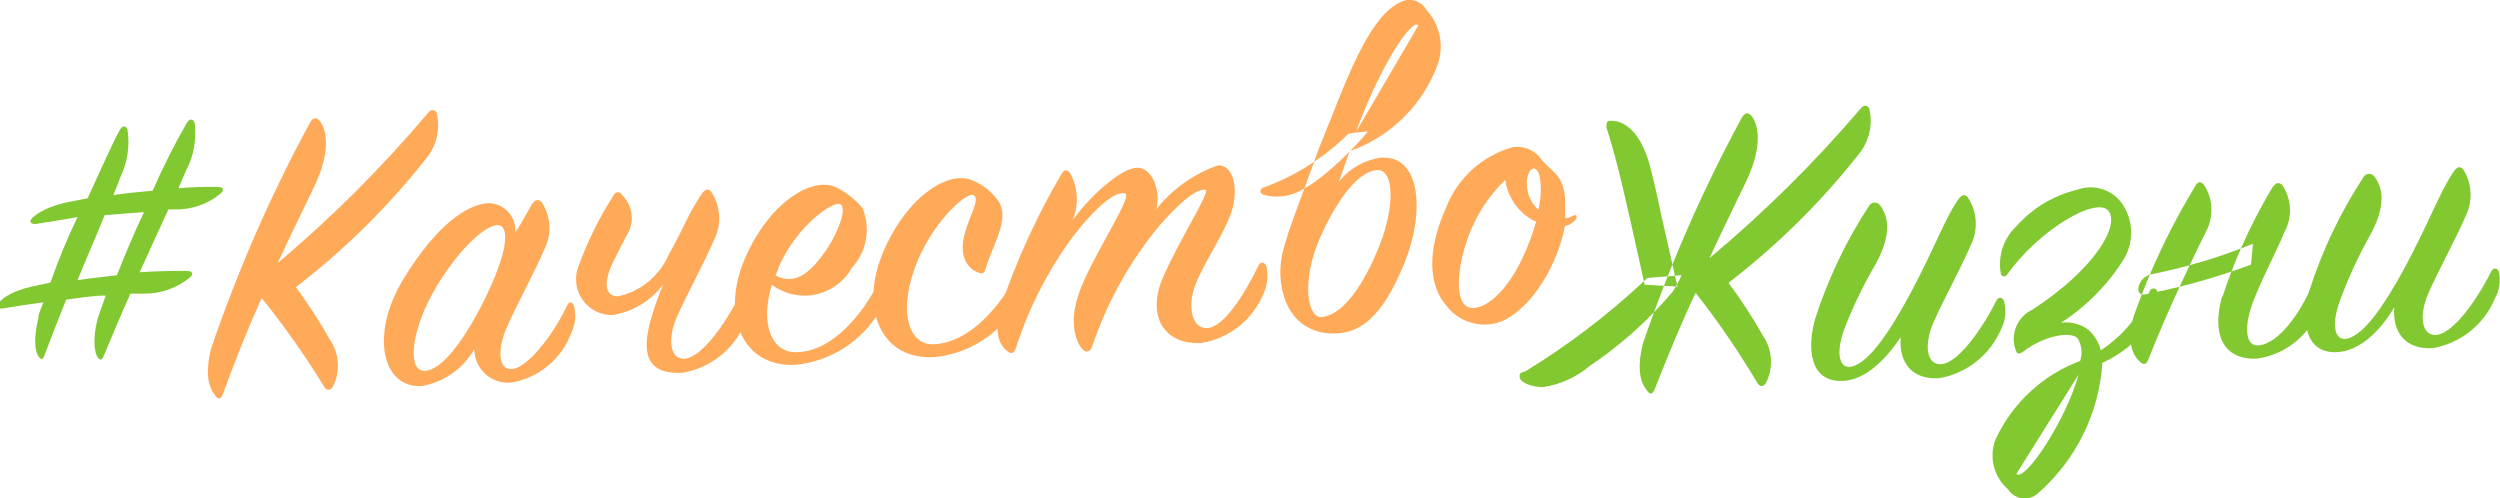
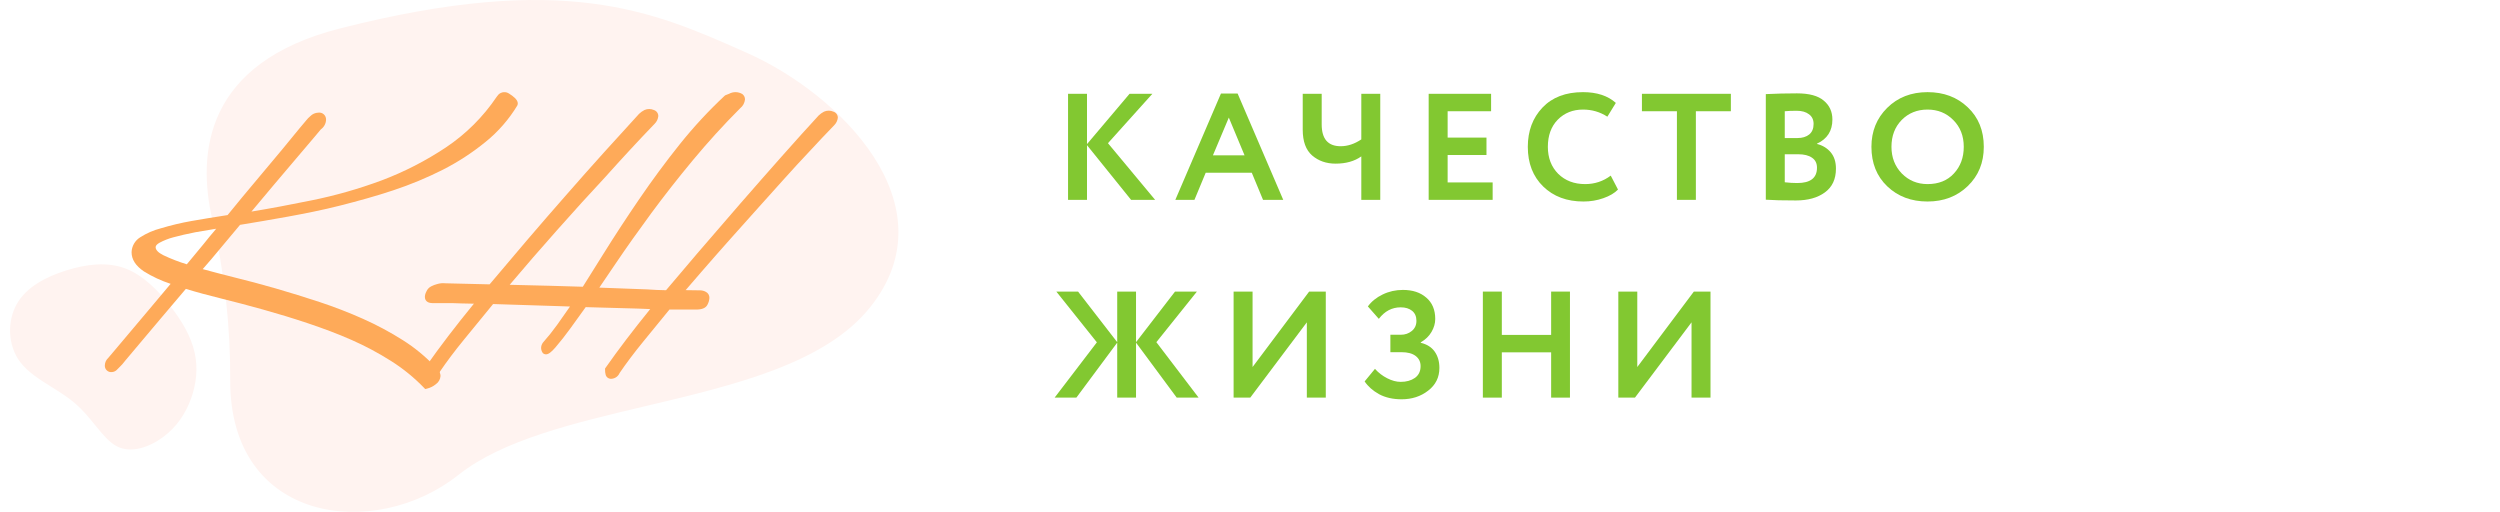
- <svg xmlns="http://www.w3.org/2000/svg" width="241" height="48" viewBox="0 0 241 48">
-   <g>
-     <g>
-       <g>
-         <path fill="#feaa59" d="M21.46 38.05c-.156.392-.391.497-.653.157-.68-.835-1.072-2.037-.47-4.57a141.645 141.645 0 0 1 9.568-21.858c.34-.523.654-.497 1.02 0 .601.94.915 2.925-.601 6.137-.968 2.037-2.222 4.57-3.556 7.443a121.212 121.212 0 0 0 14.51-14.494c.262-.34.602-.34.81 0a5.06 5.06 0 0 1-1.045 4.465A71.178 71.178 0 0 1 28.52 27.683a46.66 46.66 0 0 1 3.268 5.04 4.463 4.463 0 0 1 .261 4.623c-.235.313-.522.313-.758 0-1.834-3-3.86-5.88-6.065-8.618-1.281 2.82-2.563 6.032-3.765 9.323z" />
-       </g>
-       <g>
-         <path fill="#feaa59" d="M51.215 19.795c.34-.574.68-.653.994-.313a4.54 4.54 0 0 1 .235 4.622c-.81 1.933-2.615 5.223-3.582 7.443-.967 2.22-.837 4.205.575 4.022 1.412-.183 3.843-3.16 5.23-6.111.182-.392.47-.444.653 0 .237.87.154 1.797-.236 2.612a7.521 7.521 0 0 1-5.751 4.805 3.244 3.244 0 0 1-3.608-3.212 7.315 7.315 0 0 1-5.046 3.551c-3.896.235-4.994-5.04-1.804-10.29 3.19-5.248 6.17-7.233 8.183-7.338a2.617 2.617 0 0 1 2.487 1.775c.117.345.16.71.127 1.072.68-1.045 1.125-1.933 1.543-2.638zm-3.242 1.907c-1.333 0-4.235 2.846-6.327 6.685-2.091 3.84-2.327 7.417-.706 7.365 1.621-.053 3.739-2.847 5.647-6.634 2.38-4.753 2.615-7.364 1.386-7.416z" />
-       </g>
-       <g>
-         <path fill="#feaa59" d="M59.031 30.368a3.454 3.454 0 0 1-3.47-2.981 3.444 3.444 0 0 1 .176-1.641 34.222 34.222 0 0 1 3.451-6.973.418.418 0 0 1 .758 0 3.106 3.106 0 0 1 .47 3.917c-.94 1.776-1.516 2.978-1.62 3.265-.758 2.089 0 2.611.784 2.611a6.88 6.88 0 0 0 4.837-3.917c1.673-3.03 1.908-3.97 3.137-5.824.392-.6.68-.705 1.02-.313a4.62 4.62 0 0 1 .235 4.675c-.81 1.932-2.614 5.223-3.556 7.364-.94 2.142-.68 4.179.81 4.022 1.491-.157 3.714-3.056 5.23-6.085.183-.392.549-.444.758 0a3.626 3.626 0 0 1-.21 2.612 7.991 7.991 0 0 1-6.012 4.83c-4.942.288-3.713-3.942-1.909-8.513a7.479 7.479 0 0 1-4.889 2.951z" />
-       </g>
-       <g>
-         <path fill="#feaa59" d="M76.686 33.955c3.477 0 6.327-3.552 7.843-6.398.183-.34.523-.366.706 0a3.391 3.391 0 0 1-.549 2.611 10.607 10.607 0 0 1-7.843 4.988c-5.23.392-7.425-4.727-5.02-10.263 2.405-5.537 6.536-7.835 8.706-6.868a7.842 7.842 0 0 1 2.615 2.037 5.4 5.4 0 0 1-1.02 5.745 5.225 5.225 0 0 1-3.481 2.576 5.236 5.236 0 0 1-4.232-.93c-1.202 3.89.053 6.502 2.275 6.502zm2.928-9.793c1.229-1.828 2.04-4.048 1.412-4.466-.628-.418-4.236 2.037-5.987 6.111 0 .261-.21.522-.288.731 2.118 1.175 3.687-.731 4.863-2.376z" />
-       </g>
-       <g>
-         <path fill="#feaa59" d="M96.315 19.504c.994 1.698-.575 4.022-1.28 6.32-.131.523-.288.653-.863.392-1.02-.444-1.7-1.671-1.203-3.578.497-1.906 1.516-3.395.915-3.813-.601-.417-3.713 2.299-5.386 6.216-2.039 4.857-.941 8.252 1.517 8.148 3.503-.157 6.327-3.682 7.843-6.398.183-.34.575-.418.758 0a3.784 3.784 0 0 1-.601 2.611 10.451 10.451 0 0 1-7.844 5.014c-5.228.392-7.398-4.674-4.993-10.21 2.405-5.537 6.458-7.835 8.628-6.79a5.54 5.54 0 0 1 2.51 2.088z" />
-       </g>
-       <g>
-         <path fill="#feaa59" d="M109.624 16.165c1.412 0 2.301 2.115 1.857 3.996a13.072 13.072 0 0 1 5.96-4.231c1.517 0 1.988 2.403 1.255 4.544-.731 2.142-2.614 4.805-3.45 6.947-.837 2.141-.34 4.335 1.176 4.204 1.516-.13 3.425-3.003 4.889-6.006.183-.392.523-.418.758 0a4.07 4.07 0 0 1-.235 2.611 7.835 7.835 0 0 1-6.013 4.832c-3.634.209-5.23-2.612-3.791-6.111 1.438-3.5 4.81-8.67 4.157-8.67-.654 0-1.726.443-4.288 3.316a36.342 36.342 0 0 0-6.615 11.804c-.209.522-.549.653-.94.261-.393-.391-1.413-2.193-.393-5.223 1.177-3.551 5.36-9.558 4.497-9.793-.863-.235-2.615 1.07-4.994 4.126a37.511 37.511 0 0 0-5.542 10.838c-.157.392-.393.575-.785.261-.967-.731-1.255-2.115-.653-4.283a69.039 69.039 0 0 1 5.856-12.822c.262-.47.601-.444.863 0a5.219 5.219 0 0 1 .209 4.465c1.726-2.402 4.706-5.04 6.222-5.066z" />
-       </g>
-       <g>
-         <path fill="#feaa59" d="M124.392 18.772a4.762 4.762 0 0 1-2.614 0c-.445-.235-.288-.575 0-.679a22.728 22.728 0 0 0 4.902-2.491c-.344.95-.658 1.805-.943 2.578-.467.267-.922.473-1.345.592zm2.288-3.17c.155-.43.316-.878.483-1.348 2.327-5.615 4.55-12.535 7.844-14.05a1.858 1.858 0 0 1 2.483.731 5.222 5.222 0 0 1 1.125 5.223 13.943 13.943 0 0 1-8.456 8.395c1.02-1.032 1.705-1.845 1.684-1.866-.052-.052-1.83.183-1.83.183a22.715 22.715 0 0 1-3.333 2.732zm-.943 2.578c1.51-.862 3.16-2.356 4.363-3.568-.358.928-.668 1.93-1.028 2.907a6.224 6.224 0 0 1 4.105-2.325c3.843-.209 4.157 5.38 2.222 10.133-2.196 5.406-4.314 6.685-6.536 6.816-2.876.157-5.23-1.671-5.438-5.589-.063-2.057.617-3.777 2.312-8.374zm4.38-3.612l.042-.015-.059.059.018-.044zm-2.614 15.982c1.961-.235 3.974-3.082 5.464-6.842 1.49-3.76 1.464-7.365-.209-7.312-1.673.052-3.79 2.611-5.542 6.607-1.752 3.995-1.255 7.756.287 7.573zm9.23-28.1c-.576-.757-3.635 3.76-6.014 10.263" />
-       </g>
-       <g>
-         <path fill="#feaa59" d="M150.86 21.784c-.68 3.604-3.06 7.834-6.092 9.192a4.607 4.607 0 0 1-5.36-1.54c-1.987-2.325-1.569-5.98 0-9.428a9.688 9.688 0 0 1 6.327-5.798 2.853 2.853 0 0 1 2.928 1.254c1.046 1.227 2.3 1.462 2.222 4.466v.966c0 .34.497 0 .837-.13.34-.131.314.182.157.417a1.7 1.7 0 0 1-1.02.6zm-3.609-.888a5.225 5.225 0 0 1-2.144-3.552 14.573 14.573 0 0 0-2.98 4.1c-1.569 3.265-1.987 7.156-.837 8.018 1.15.862 3.687-.705 5.517-4.675.52-1.103.948-2.248 1.28-3.421a3.138 3.138 0 0 1-.836-.47zm1.203-3.787c-.288-1.332-1.098-1.018-1.255.209a3.418 3.418 0 0 0 1.098 2.899c.248-1 .3-2.037.157-3.056z" />
-       </g>
-       <g>
-         <path fill="#82c831" d="M162.1 26.532c-.131.306-.277.606-.437.898l-.193-.848zm-.837 1.567a39.19 39.19 0 0 1-1.82 2.006 141.404 141.404 0 0 0-1.082 3.06c-.6 2.533-.209 3.735.471 4.57.261.34.497.235.654-.157 1.307-3.29 2.614-6.502 3.974-9.349a82.139 82.139 0 0 1 5.987 8.749c.235.313.523.313.758 0a4.462 4.462 0 0 0-.262-4.623 46.99 46.99 0 0 0-3.32-5.092 71.157 71.157 0 0 0 12.523-12.353 5.064 5.064 0 0 0 1.046-4.465c-.21-.34-.523-.34-.81 0a121.296 121.296 0 0 1-14.59 14.441c1.334-2.872 2.59-5.432 3.557-7.442 1.516-3.213 1.202-5.197.6-6.138-.365-.496-.679-.522-1.019 0a141.444 141.444 0 0 0-6.706 14.188l.246 1.088-.705.056c-.121.304-.241.61-.36.915l1.151.067c-.093.162-.19.322-.293.479zm-8.052 7.207a9.024 9.024 0 0 1-4.445 2.011c-1.202 0-2.248-.47-2.274-.992-.026-.522.235-.34.627-.575a70.586 70.586 0 0 0 11.35-8.64l.075.336 1.861.107c-.329.848-.65 1.698-.962 2.552a39.206 39.206 0 0 1-6.232 5.201zm5.259-8.197l-.71-3.189c-.889-3.97-1.752-8.07-2.902-11.647 0-.418 0-.68.523-.627 1.046 0 2.484.81 3.425 3.526.392 1.2.863 3.29 1.385 5.771l1.033 4.55c-.155.381-.308.763-.46 1.145l-1.958.155-.336.316zm3.086.51l.107-.19.045.2z" />
-       </g>
-       <g>
-         <path fill="#82c831" d="M177.445 36.722c-2.98 0-3.242-3.134-2.484-5.928a44.871 44.871 0 0 1 5.23-10.969.627.627 0 0 1 1.071 0c.994 1.332.889 3.213-.47 5.667a42.885 42.885 0 0 0-3.007 6.242c-.758 2.09-.55 3.604.418 3.63 1.647 0 3.765-3.03 5.804-6.79 2.38-4.413 3.425-7.364 4.68-9.219.392-.6.68-.705 1.02-.313a4.618 4.618 0 0 1 .235 4.675c-.81 1.932-2.615 5.223-3.556 7.364-.94 2.142-.68 4.179.81 4.022 1.491-.157 3.713-3.056 5.23-6.085.183-.392.549-.444.758 0 .247.87.164 1.8-.235 2.612a7.991 7.991 0 0 1-6.014 4.83c-2.614.158-3.895-1.488-3.712-3.942-1.334 1.984-3.425 4.256-5.778 4.204z" />
-       </g>
-       <g>
-         <path fill="#82c831" d="M200.29 32.621c-.627-.705-3.163-.313-5.228 1.254-.288.235-.575.313-.706 0a3.13 3.13 0 0 1 1.568-4.022c6.066-3.944 8.497-8.2 7.295-9.558-1.203-1.358-6.72 1.932-9.7 6.137-.235.34-.523.235-.627 0a5.009 5.009 0 0 1 1.464-4.597 11.375 11.375 0 0 1 5.908-3.551 3.716 3.716 0 0 1 4.236 1.253 4.906 4.906 0 0 1 .157 5.563 19.623 19.623 0 0 1-5.961 6.006 3.585 3.585 0 0 1 2.614.68 3.786 3.786 0 0 1 1.203 1.984 12.408 12.408 0 0 0 4.706-5.667.391.391 0 0 1 .758 0 3.992 3.992 0 0 1-.444 2.612 10.872 10.872 0 0 1-4.863 4.256 18.266 18.266 0 0 1-6.275 12.64 1.883 1.883 0 0 1-2.797-.418 4.308 4.308 0 0 1-1.23-4.83 14.686 14.686 0 0 1 8.158-7.574 2.609 2.609 0 0 0-.235-2.168zm-5.908 13.058c.81.835 4.81-5.223 5.987-9.559" />
-       </g>
-       <g>
-         <path fill="#82c831" d="M207.09 34.679c-.157.392-.392.574-.784.209-.89-.784-1.203-2.142-.654-4.283.26-.748.534-1.492.82-2.23a.812.812 0 0 0 .409-.016 64.89 64.89 0 0 0 3.233-.719c-1.089 2.372-2.184 4.885-3.024 7.039zm4.55-16.766c.26-.47.6-.444.888 0a4.436 4.436 0 0 1 .235 4.204c-.501.995-1.078 2.175-1.682 3.45-1.24.34-2.493.635-3.756.886a1.672 1.672 0 0 0-.081.024 66.226 66.226 0 0 1 4.395-8.564zm5.359 7.6c-.626.232-1.256.454-1.889.667-.305.797-.59 1.602-.856 2.414h-.053c-.967 3.473-.026 6.111 3.347 5.98a7.508 7.508 0 0 0 5.987-4.7 2.974 2.974 0 0 0 .13-2.612c-.209-.365-.496-.392-.68 0-1.202 2.951-3.346 5.85-5.228 6.033-1.333.157-1.412-1.802-.654-3.944.759-2.141 2.353-5.092 3.112-6.972a4.357 4.357 0 0 0-.21-4.545c-.366-.339-.653-.208-.993.314a51.743 51.743 0 0 0-2.99 5.81c.388-.148.775-.3 1.16-.456zm-6.885 2.127c.325-.708.65-1.403.967-2.072a54.187 54.187 0 0 0 4.94-1.61c-.32.733-.624 1.474-.91 2.222a64.873 64.873 0 0 1-4.997 1.46zm-2.87-1.163a66.219 66.219 0 0 0-.772 1.899c-.673-.177-.316-1.54.772-1.899z" />
-       </g>
-       <g>
-         <path fill="#82c831" d="M225.105 33.954c-2.98 0-3.242-3.134-2.484-5.929a44.844 44.844 0 0 1 5.23-10.968.627.627 0 0 1 1.071 0c.994 1.332.889 3.212-.47 5.667a42.832 42.832 0 0 0-2.903 6.32c-.758 2.09-.549 3.578.419 3.63 1.647 0 3.765-3.03 5.804-6.79 2.379-4.413 3.425-7.364 4.68-9.219.392-.6.68-.705 1.02-.313a4.618 4.618 0 0 1 .182 4.544c-.81 1.933-2.614 5.223-3.555 7.364-.942 2.142-.68 4.179.81 4.022 1.49-.156 3.713-3.055 5.229-6.085.183-.391.55-.444.758 0 .19.861.06 1.762-.366 2.534a7.991 7.991 0 0 1-6.013 4.831c-2.615.157-3.896-1.489-3.713-3.943-1.255 2.167-3.346 4.335-5.7 4.335z" />
-       </g>
-       <g>
-         <path fill="#82c831" d="M3.399 21.597c-.419 0-.602-.209-.366-.496.235-.287 1.15-1.07 3.268-1.567l2.144-.418c1.202-2.611 2.352-5.223 3.058-6.502.262-.523.576-.575.785-.13a7.827 7.827 0 0 1-.732 4.7c-.157.496-.419 1.07-.628 1.619 1.23-.183 2.615-.313 3.791-.418a67.176 67.176 0 0 1 3.268-6.503c.288-.47.628-.496.785 0a7.827 7.827 0 0 1-.837 4.57c-.235.549-.497 1.097-.732 1.698a32.51 32.51 0 0 1 3.713-.13c.575 0 .732.235.418.574a6.593 6.593 0 0 1-4.523 1.593h-.575c-.837 1.828-1.804 3.891-2.772 6.059 1.752-.13 3.347-.13 4.497-.13.575 0 .706.234.418.574a6.907 6.907 0 0 1-4.496 1.619h-1.308c-.888 1.959-1.751 4.022-2.614 6.085-.13.34-.34.366-.575 0-.236-.366-.497-1.515 0-3.578.209-.627.47-1.436.81-2.324-1.307 0-2.614.235-3.817.392a219.764 219.764 0 0 0-2.118 5.432c-.13.391-.34.365-.575 0-.235-.366-.523-1.437 0-3.578 0-.47.288-1.019.497-1.593-1.307.183-2.614.365-4 .6-.497 0-.55 0-.366-.417C0 28.91.915 28.126 3.033 27.63l1.83-.392a60.323 60.323 0 0 1 2.614-6.32c-1.28.261-2.667.444-4.078.68zm6.693-.861c-.785 1.958-1.7 3.995-2.615 6.267 1.177-.183 2.615-.313 3.791-.47.758-1.906 1.647-4.048 2.615-6.085z" />
-       </g>
-     </g>
-   </g>
+ <svg xmlns="http://www.w3.org/2000/svg" width="210" height="43" viewBox="0 0 210 43" fill="none">
+   <path fill-rule="evenodd" clip-rule="evenodd" d="M17.846 18.49C18.861 22.909 19.361 27.428 19.338 31.959C19.304 43.949 31.476 45.478 38.524 39.882C42.207 36.961 48.151 35.553 54.207 34.119C61.68 32.35 69.324 30.54 73.104 25.795C79.947 17.206 70.512 7.886 62.75 4.445C62.661 4.405 62.572 4.366 62.483 4.326C54.817 0.925 47.351 -2.387 28.591 2.381C17.193 5.269 16.541 12.876 17.846 18.49ZM16.043 33.494C16.493 32.254 16.645 30.914 16.345 29.596C16.048 28.276 15.3 26.977 14.284 25.678C13.266 24.381 11.982 23.081 10.479 22.53C8.979 21.983 7.261 22.184 5.573 22.714C3.882 23.241 2.219 24.099 1.409 25.54C0.596 26.984 0.637 29.01 1.7 30.419C2.33 31.253 3.318 31.872 4.325 32.502C5.016 32.934 5.716 33.371 6.315 33.889C6.963 34.448 7.494 35.1 7.987 35.706C8.612 36.475 9.176 37.169 9.844 37.505C11.042 38.104 12.568 37.553 13.707 36.709C14.844 35.867 15.594 34.731 16.043 33.494Z" fill="#FFF3F0" />
+   <path d="M70.006 9.378C69.882 9.323 69.748 9.294 69.612 9.294C69.477 9.294 69.343 9.323 69.219 9.378C69.052 9.463 68.9 9.572 68.766 9.701C67.848 10.699 66.808 11.848 65.683 13.12C64.557 14.392 63.391 15.716 62.184 17.103C60.976 18.49 59.777 19.881 58.581 21.275C57.66 22.351 56.782 23.385 55.947 24.379C55.416 24.379 54.889 24.338 54.368 24.309L50.342 24.16C50.778 23.525 51.235 22.851 51.713 22.139C52.623 20.793 53.629 19.373 54.706 17.912C55.784 16.451 56.965 14.945 58.198 13.461C59.431 11.978 60.772 10.495 62.176 9.093C62.29 9.002 62.384 8.89 62.453 8.763C62.523 8.635 62.566 8.495 62.581 8.351C62.581 8.263 62.561 8.177 62.522 8.098C62.483 8.019 62.425 7.951 62.355 7.899C62.187 7.798 61.995 7.744 61.8 7.74C61.604 7.737 61.411 7.785 61.24 7.88L61.125 7.925C61.063 7.944 61.002 7.967 60.943 7.995L60.88 8.036C59.524 9.303 58.261 10.666 57.102 12.115C55.914 13.599 54.766 15.156 53.693 16.729C52.619 18.301 51.601 19.855 50.669 21.353C50.067 22.32 49.496 23.231 48.957 24.086C47.278 24.031 45.242 23.979 42.813 23.923C44.128 22.369 45.461 20.83 46.78 19.347C48.225 17.719 49.581 16.221 50.821 14.897C51.532 14.103 52.231 13.334 52.92 12.59C53.611 11.848 54.302 11.107 55.004 10.383C55.169 10.214 55.272 9.995 55.297 9.76C55.3 9.645 55.265 9.532 55.198 9.439C55.131 9.345 55.036 9.276 54.926 9.241C54.801 9.185 54.666 9.157 54.53 9.157C54.394 9.157 54.259 9.185 54.135 9.241C53.968 9.326 53.816 9.435 53.681 9.564C52.753 10.572 51.77 11.653 50.732 12.805C49.695 13.957 48.632 15.155 47.545 16.399C46.458 17.635 45.366 18.894 44.269 20.177C43.172 21.461 42.125 22.697 41.127 23.886L37.412 23.797C37.187 23.772 36.958 23.792 36.74 23.856C36.562 23.9 36.39 23.965 36.227 24.049C36.036 24.144 35.886 24.307 35.808 24.505C35.735 24.639 35.694 24.787 35.689 24.939C35.689 25.061 35.73 25.455 36.316 25.462H37.49C37.862 25.462 38.289 25.462 38.776 25.488L39.808 25.51C38.267 27.394 36.918 29.159 35.797 30.762L35.752 30.825V30.888C35.747 31.04 35.765 31.192 35.804 31.34C35.834 31.443 35.9 31.532 35.988 31.592C36.077 31.652 36.184 31.68 36.291 31.67C36.439 31.661 36.581 31.611 36.702 31.525C36.823 31.439 36.917 31.321 36.974 31.184C37.524 30.376 38.192 29.486 38.965 28.54C39.737 27.594 40.54 26.608 41.42 25.54L43.875 25.618C44.866 25.648 45.916 25.681 47.025 25.718L47.88 25.748C47.513 26.282 47.158 26.788 46.813 27.268C46.435 27.795 46.029 28.303 45.599 28.789L45.554 28.863C45.481 28.985 45.447 29.127 45.455 29.269C45.464 29.411 45.515 29.547 45.602 29.66C45.673 29.728 45.768 29.765 45.866 29.764C46.071 29.764 46.301 29.59 46.654 29.185C47.073 28.696 47.497 28.158 47.913 27.583C48.329 27.009 48.745 26.437 49.198 25.799L50.398 25.833L53.607 25.922L54.617 25.963C53.191 27.721 51.932 29.375 50.87 30.891L50.825 30.954V31.032C50.82 31.186 50.838 31.34 50.877 31.488C50.907 31.591 50.972 31.68 51.061 31.74C51.15 31.8 51.257 31.828 51.364 31.818C51.512 31.809 51.654 31.759 51.775 31.673C51.896 31.587 51.99 31.469 52.047 31.333C52.597 30.524 53.265 29.634 54.038 28.688C54.721 27.85 55.453 26.955 56.233 26.003H56.605H58.48C58.974 26.003 59.294 25.87 59.431 25.588C59.524 25.415 59.579 25.224 59.591 25.028C59.596 24.921 59.569 24.814 59.513 24.722C59.458 24.629 59.376 24.555 59.279 24.509C59.145 24.436 58.996 24.395 58.844 24.39L57.593 24.372L58.874 22.888C59.704 21.932 60.537 20.983 61.374 20.044L63.803 17.329C64.583 16.457 65.279 15.682 65.891 15.004C66.594 14.22 67.296 13.458 67.997 12.716C68.688 11.974 69.375 11.233 70.08 10.513C70.247 10.345 70.352 10.125 70.378 9.89C70.379 9.776 70.343 9.665 70.276 9.573C70.21 9.481 70.115 9.413 70.006 9.378Z" fill="#FEAA59" />
+   <path d="M43.273 8.251C43.121 8.106 42.954 7.978 42.774 7.87C42.639 7.774 42.475 7.729 42.31 7.743C42.145 7.756 41.99 7.826 41.872 7.942C41.815 8.001 41.764 8.065 41.72 8.133C40.588 9.814 39.14 11.258 37.457 12.382C35.763 13.51 33.947 14.441 32.044 15.158C30.129 15.869 28.161 16.429 26.159 16.833C24.408 17.192 22.715 17.509 21.12 17.773C21.787 16.971 22.428 16.207 23.042 15.482L25.033 13.134L26.43 11.489L26.955 10.863C27.084 10.772 27.19 10.652 27.265 10.513C27.341 10.374 27.383 10.219 27.389 10.061C27.393 9.976 27.378 9.891 27.346 9.812C27.314 9.733 27.264 9.662 27.201 9.605C27.138 9.548 27.063 9.505 26.982 9.48C26.9 9.455 26.814 9.449 26.73 9.462C26.475 9.472 26.233 9.581 26.056 9.767C25.936 9.865 25.828 9.976 25.733 10.099C25.714 10.118 25.699 10.133 25.139 10.805L23.685 12.577L21.557 15.119C20.768 16.053 19.955 17.036 19.117 18.067C18.029 18.235 17.014 18.401 16.072 18.567C15.211 18.72 14.36 18.923 13.522 19.174C12.902 19.333 12.311 19.591 11.771 19.937C11.559 20.069 11.382 20.252 11.256 20.469C11.131 20.686 11.06 20.931 11.052 21.182C11.052 21.796 11.394 22.327 12.087 22.797C12.791 23.234 13.545 23.585 14.333 23.843C13.673 24.631 13.051 25.372 12.468 26.064L9.552 29.523L9.099 30.058C9.01 30.138 8.938 30.235 8.887 30.344C8.837 30.453 8.809 30.571 8.806 30.691C8.801 30.768 8.813 30.846 8.841 30.918C8.869 30.99 8.912 31.055 8.967 31.108C9.023 31.162 9.089 31.203 9.162 31.229C9.234 31.254 9.312 31.264 9.388 31.256C9.475 31.252 9.561 31.23 9.639 31.192C9.718 31.154 9.788 31.101 9.845 31.035L9.975 30.905C10.178 30.715 10.364 30.507 10.53 30.283C10.832 29.914 11.242 29.426 11.76 28.821L13.553 26.694C14.197 25.931 14.883 25.121 15.612 24.266C16.506 24.541 17.515 24.812 18.581 25.076C19.723 25.358 20.914 25.671 22.128 26.011C23.343 26.351 24.595 26.729 25.866 27.156C27.137 27.584 28.356 28.034 29.528 28.553C30.681 29.06 31.794 29.654 32.858 30.329C33.863 30.964 34.788 31.717 35.614 32.573L35.717 32.68L35.862 32.646C36.142 32.579 36.402 32.449 36.623 32.264C36.733 32.187 36.823 32.086 36.889 31.969C36.955 31.852 36.994 31.722 37.004 31.588C37.004 31.426 36.949 31.269 36.848 31.142C36.764 31.033 36.674 30.93 36.577 30.832C35.759 29.963 34.835 29.201 33.825 28.565C32.762 27.892 31.651 27.298 30.502 26.786C29.31 26.254 28.092 25.783 26.852 25.373C25.607 24.961 24.363 24.579 23.156 24.228C21.949 23.877 20.777 23.572 19.654 23.293C18.698 23.053 17.822 22.825 17.028 22.606C17.535 22.03 18.029 21.45 18.509 20.865L20.164 18.887C21.433 18.681 22.768 18.452 24.169 18.2C25.588 17.941 27.088 17.646 28.584 17.265C30.08 16.883 31.58 16.474 33.037 15.986C34.474 15.51 35.873 14.928 37.224 14.245C38.49 13.598 39.685 12.819 40.787 11.92C41.846 11.065 42.747 10.032 43.452 8.866C43.516 8.74 43.539 8.526 43.273 8.251ZM18.166 19.212C17.785 19.652 17.424 20.09 17.081 20.525C16.622 21.087 16.159 21.646 15.692 22.201C15.017 21.996 14.357 21.741 13.72 21.437C13.29 21.22 13.073 20.995 13.073 20.762C13.073 20.64 13.18 20.517 13.385 20.399C13.754 20.199 14.145 20.044 14.55 19.937C15.079 19.792 15.711 19.647 16.426 19.506C16.967 19.414 17.545 19.311 18.166 19.212Z" fill="#FEAA59" />
+   <path d="M89.716 16.788V7.88H91.308V12.105L94.882 7.88H96.798L93.069 12.028L97.031 16.788H95.011L91.308 12.194V16.788H89.716Z" fill="#82C831" />
+   <path d="M98.728 16.788L102.561 7.855H103.959L107.792 16.788H106.095L105.15 14.51H101.279L100.333 16.788H98.728ZM103.221 9.878L101.887 13.046H104.542L103.221 9.878Z" fill="#82C831" />
+   <path d="M115.942 7.88V16.788H114.35V13.136C113.78 13.543 113.059 13.746 112.187 13.746C111.41 13.746 110.754 13.517 110.219 13.059C109.693 12.601 109.429 11.88 109.429 10.896V7.88H111.022V10.451C111.022 11.672 111.553 12.283 112.615 12.283C113.202 12.283 113.78 12.092 114.35 11.71V7.88H115.942Z" fill="#82C831" />
+   <path d="M120.008 16.788V7.88H125.252V9.344H121.601V11.558H124.864V13.021H121.601V15.324H125.382V16.788H120.008Z" fill="#82C831" />
+   <path d="M135.302 14.752L135.911 15.922C135.626 16.219 135.216 16.461 134.681 16.648C134.154 16.834 133.598 16.927 133.011 16.927C131.621 16.927 130.494 16.508 129.631 15.668C128.768 14.828 128.336 13.717 128.336 12.334C128.336 11.002 128.746 9.903 129.566 9.038C130.386 8.173 131.522 7.74 132.972 7.74C134.137 7.74 135.056 8.041 135.73 8.644L135.018 9.802C134.405 9.403 133.723 9.204 132.972 9.204C132.117 9.204 131.409 9.488 130.848 10.056C130.296 10.624 130.02 11.384 130.02 12.334C130.02 13.258 130.309 14.014 130.887 14.599C131.474 15.176 132.229 15.464 133.153 15.464C133.956 15.464 134.672 15.227 135.302 14.752Z" fill="#82C831" />
+   <path d="M137.922 9.344V7.88H145.393V9.344H142.453V16.788H140.861V9.344H137.922Z" fill="#82C831" />
+   <path d="M148.328 16.775V7.906C149.174 7.863 150.046 7.842 150.943 7.842C151.971 7.842 152.722 8.046 153.196 8.453C153.68 8.852 153.921 9.382 153.921 10.043C153.921 10.993 153.49 11.668 152.627 12.067V12.092C153.101 12.211 153.485 12.444 153.779 12.792C154.072 13.14 154.219 13.598 154.219 14.166C154.219 15.048 153.908 15.714 153.287 16.164C152.674 16.614 151.863 16.838 150.853 16.838C149.756 16.838 148.915 16.817 148.328 16.775ZM151.047 12.957H149.92V15.311C150.283 15.354 150.633 15.375 150.969 15.375C152.074 15.375 152.627 14.947 152.627 14.09C152.627 13.717 152.488 13.437 152.212 13.25C151.936 13.055 151.548 12.957 151.047 12.957ZM150.917 9.305C150.538 9.305 150.205 9.318 149.92 9.344V11.596H150.995C151.392 11.596 151.716 11.498 151.966 11.303C152.217 11.1 152.342 10.803 152.342 10.412C152.342 10.056 152.212 9.785 151.953 9.598C151.703 9.403 151.358 9.305 150.917 9.305Z" fill="#82C831" />
+   <path d="M157.2 12.334C157.2 11.027 157.64 9.937 158.52 9.064C159.41 8.181 160.54 7.74 161.913 7.74C163.277 7.74 164.403 8.164 165.292 9.013C166.19 9.861 166.639 10.968 166.639 12.334C166.639 13.666 166.19 14.764 165.292 15.63C164.395 16.495 163.268 16.927 161.913 16.927C160.549 16.927 159.423 16.503 158.533 15.655C157.644 14.807 157.2 13.7 157.2 12.334ZM158.883 12.334C158.883 13.225 159.172 13.971 159.751 14.573C160.338 15.167 161.058 15.464 161.913 15.464C162.845 15.464 163.583 15.167 164.127 14.573C164.68 13.98 164.956 13.233 164.956 12.334C164.956 11.418 164.662 10.667 164.075 10.082C163.497 9.496 162.776 9.204 161.913 9.204C161.041 9.204 160.316 9.496 159.738 10.082C159.168 10.667 158.883 11.418 158.883 12.334Z" fill="#82C831" />
+   <path d="M92.137 28.756L88.732 24.493H90.557L93.846 28.743V24.493H95.426V28.743L98.702 24.493H100.54L97.135 28.743L100.683 33.4H98.844L95.426 28.781V33.4H93.846V28.781L90.415 33.4H88.589L92.137 28.756Z" fill="#82C831" />
+   <path d="M105.022 33.4H103.623V24.493H105.216V30.83L109.968 24.493H111.366V33.4H109.774V27.076L105.022 33.4Z" fill="#82C831" />
+   <path d="M117.737 33.54C117.003 33.54 116.369 33.396 115.834 33.108C115.307 32.811 114.906 32.454 114.629 32.039L115.497 30.983C115.782 31.305 116.123 31.568 116.52 31.771C116.917 31.975 117.297 32.077 117.659 32.077C118.134 32.077 118.531 31.967 118.85 31.746C119.17 31.517 119.33 31.186 119.33 30.753C119.33 30.397 119.191 30.113 118.915 29.901C118.639 29.689 118.242 29.583 117.724 29.583H116.792V28.119H117.672C118.026 28.119 118.333 28.014 118.592 27.801C118.85 27.589 118.98 27.305 118.98 26.949C118.98 26.584 118.859 26.304 118.617 26.109C118.376 25.914 118.056 25.816 117.659 25.816C116.925 25.816 116.313 26.139 115.821 26.783L114.901 25.74C115.203 25.324 115.618 24.989 116.144 24.735C116.671 24.48 117.236 24.353 117.841 24.353C118.661 24.353 119.317 24.569 119.809 25.002C120.309 25.426 120.56 26.024 120.56 26.796C120.56 27.161 120.456 27.521 120.249 27.878C120.042 28.234 119.74 28.527 119.343 28.756V28.794C119.869 28.921 120.262 29.171 120.521 29.545C120.78 29.918 120.909 30.372 120.909 30.906C120.909 31.695 120.594 32.331 119.964 32.815C119.343 33.298 118.6 33.54 117.737 33.54Z" fill="#82C831" />
+   <path d="M130.296 33.4V29.596H126.153V33.4H124.56V24.493H126.153V28.132H130.296V24.493H131.876V33.4H130.296Z" fill="#82C831" />
+   <path d="M137.337 33.4H135.939V24.493H137.532V30.83L142.284 24.493H143.682V33.4H142.089V27.076L137.337 33.4Z" fill="#82C831" />
</svg>
